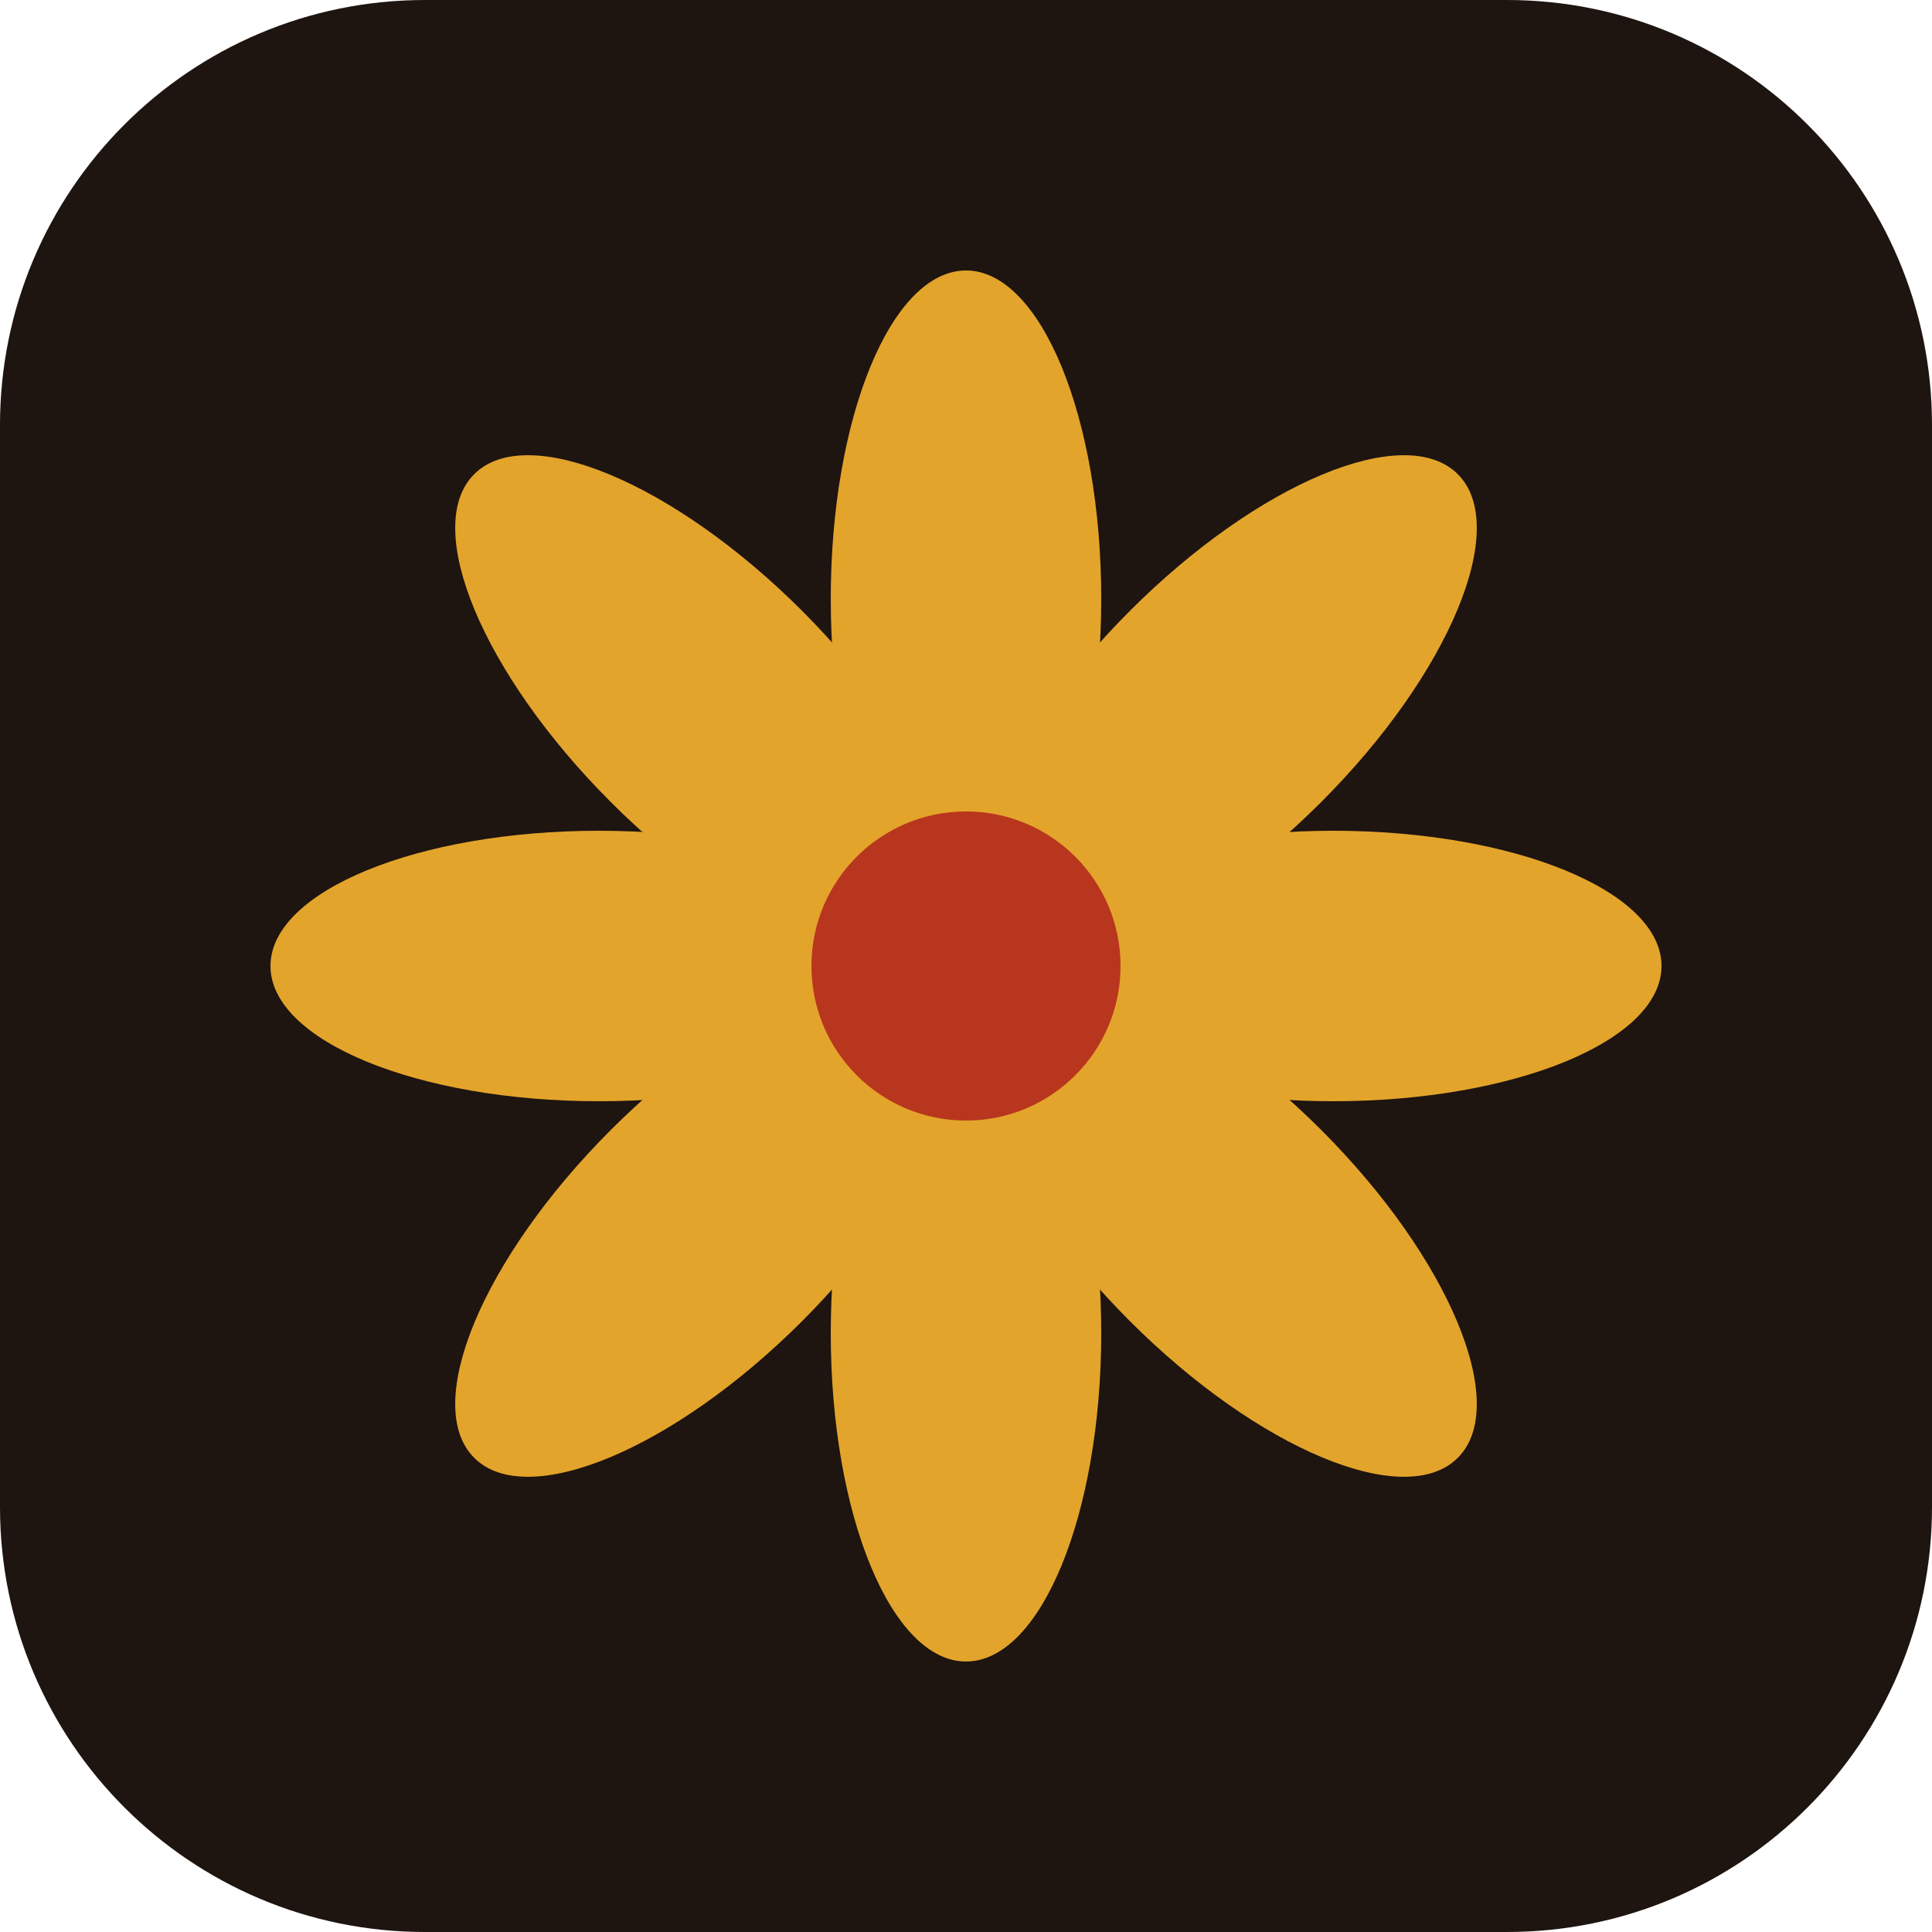
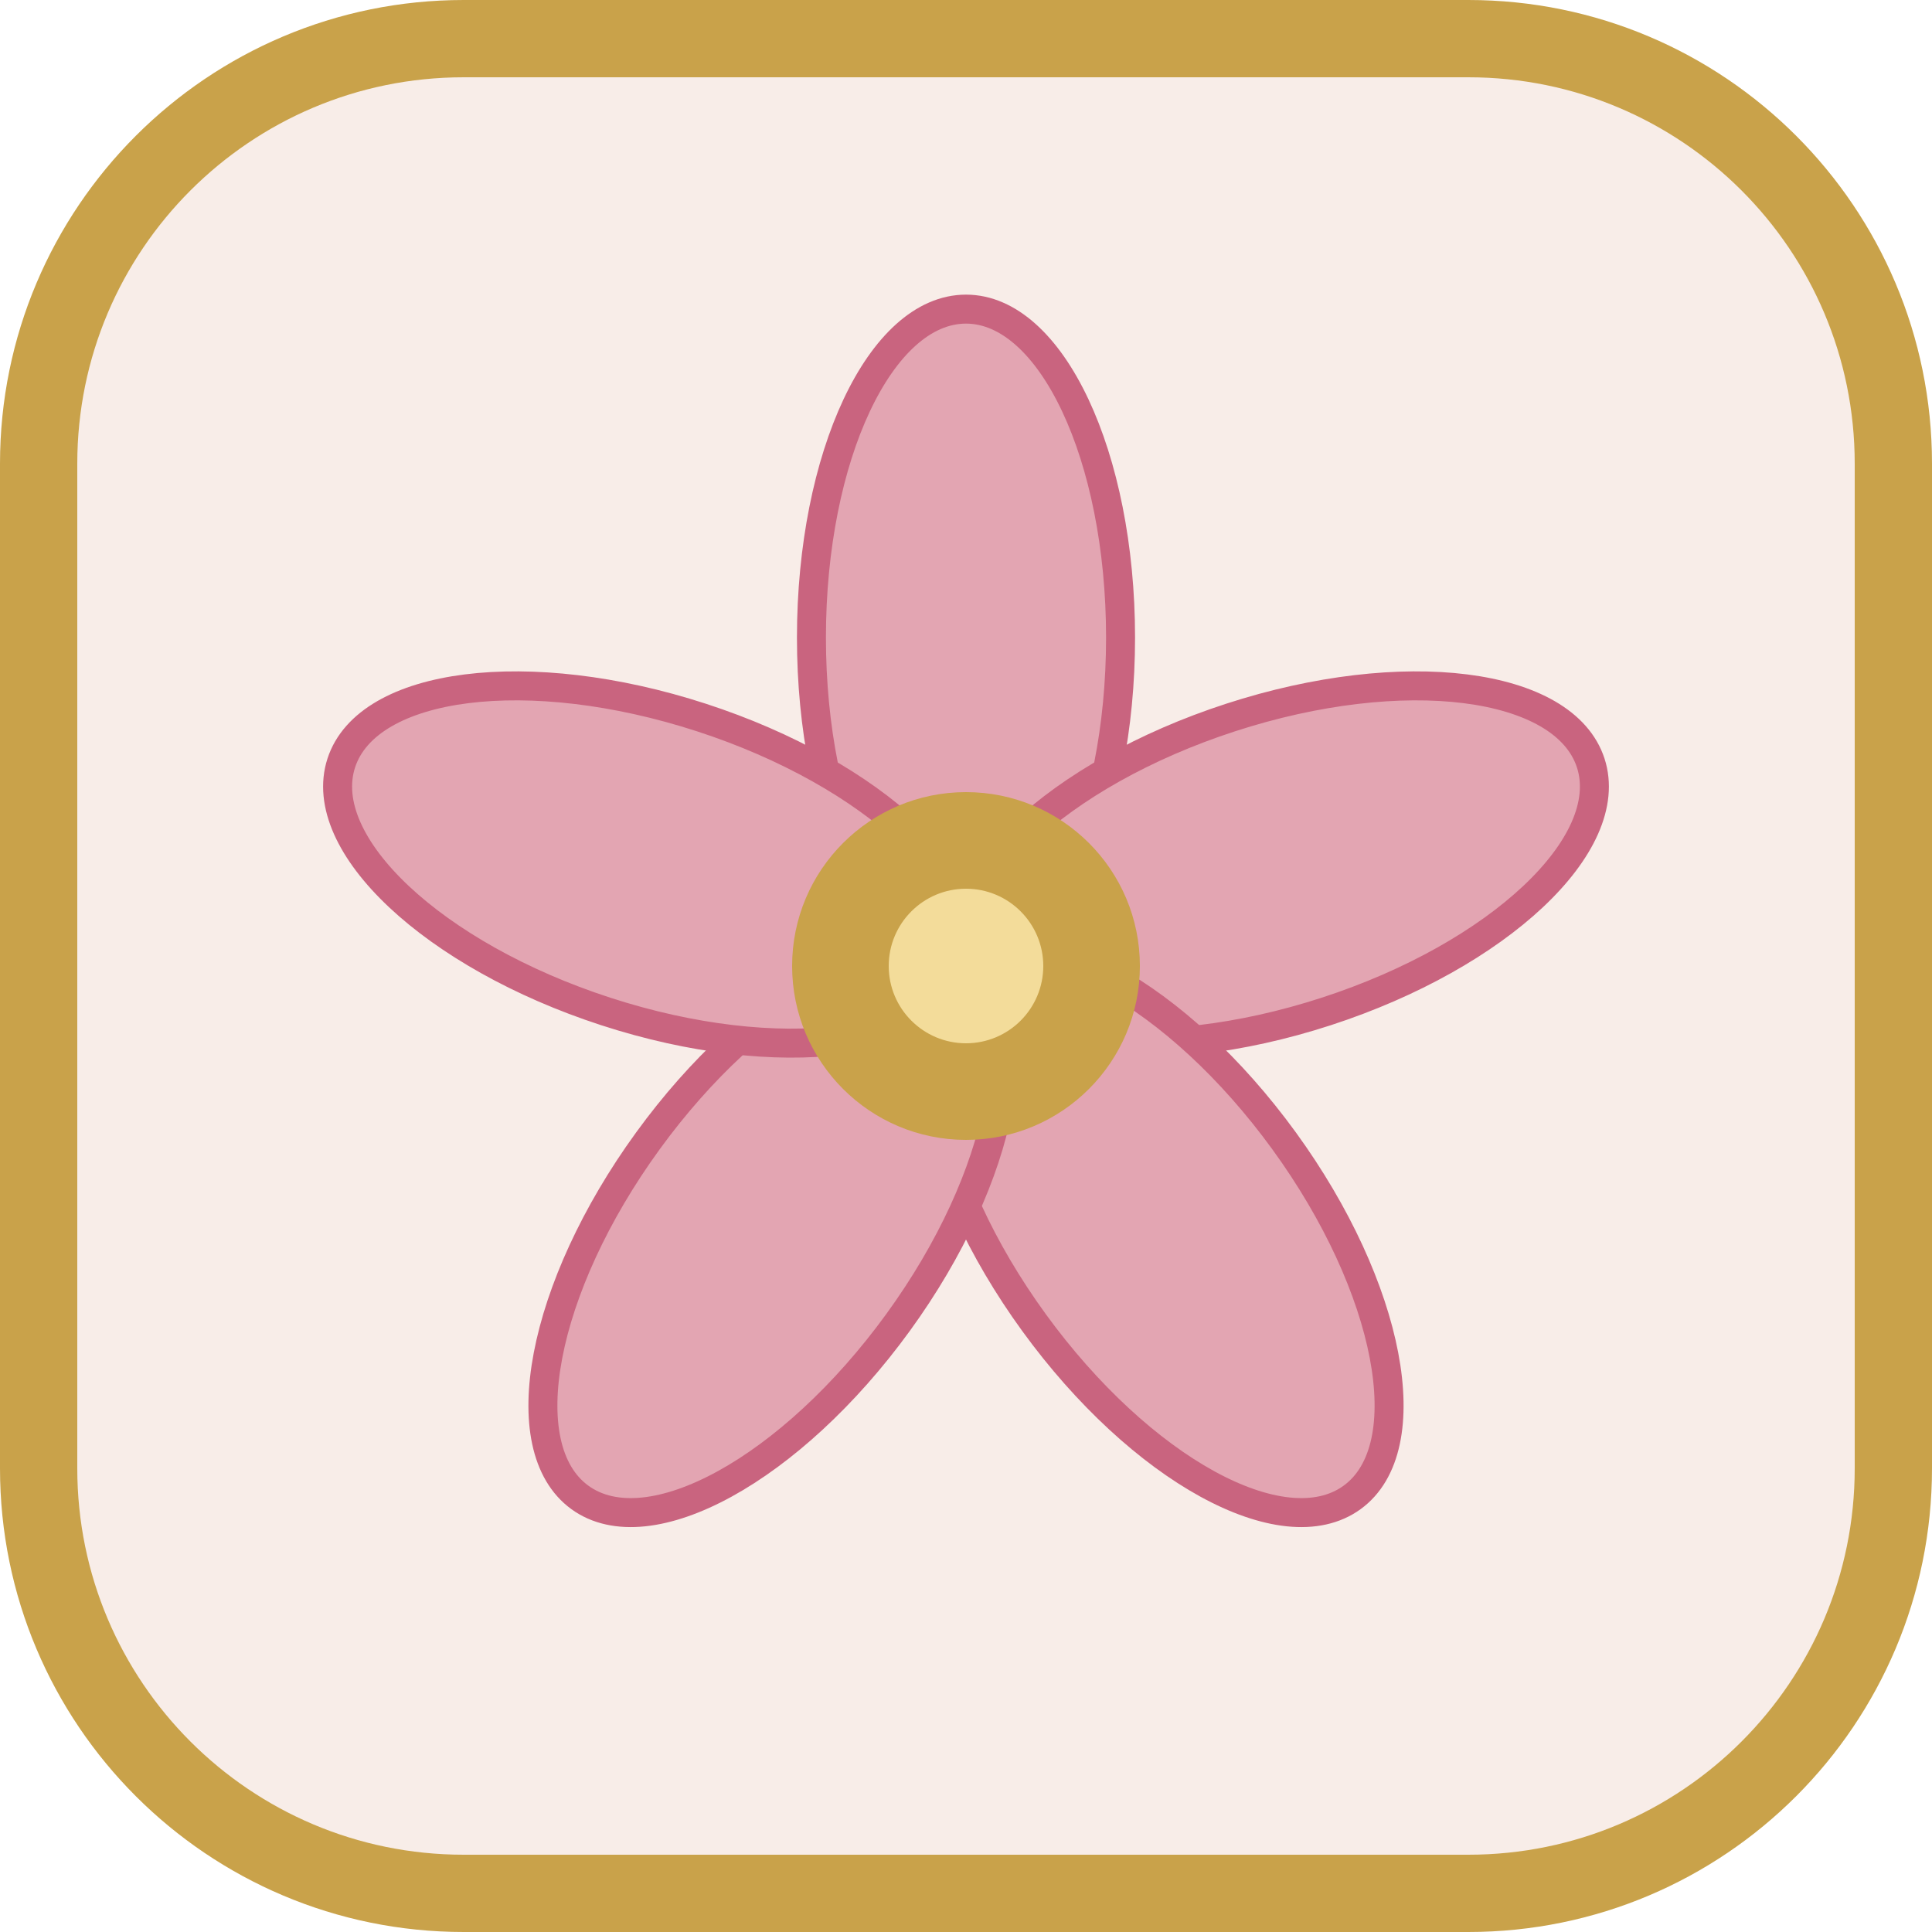
<svg xmlns="http://www.w3.org/2000/svg" viewBox="-50 -50 100 100">
-   <rect x="-50" y="-50" width="100" height="100" rx="22" fill="#1e1410" />
-   <g fill="#e3a42b">
-     <ellipse ry="17" rx="7" cy="-19" />
-     <ellipse ry="17" rx="7" cy="-19" transform="rotate(45)" />
-     <ellipse ry="17" rx="7" cy="-19" transform="rotate(90)" />
-     <ellipse ry="17" rx="7" cy="-19" transform="rotate(135)" />
-     <ellipse ry="17" rx="7" cy="-19" transform="rotate(180)" />
-     <ellipse ry="17" rx="7" cy="-19" transform="rotate(225)" />
-     <ellipse ry="17" rx="7" cy="-19" transform="rotate(270)" />
-     <ellipse ry="17" rx="7" cy="-19" transform="rotate(315)" />
+   <rect x="-48" y="-48" width="96" height="96" rx="22" fill="#f8ede8" stroke="#c9a24a" stroke-width="4" />
+   <g fill="#e3a5b2" stroke="#c9647f" stroke-width="1.5">
+     <ellipse ry="17" rx="8" cy="-17" />
+     <ellipse ry="17" rx="8" cy="-17" transform="rotate(72)" />
+     <ellipse ry="17" rx="8" cy="-17" transform="rotate(144)" />
+     <ellipse ry="17" rx="8" cy="-17" transform="rotate(216)" />
+     <ellipse ry="17" rx="8" cy="-17" transform="rotate(288)" />
  </g>
-   <circle r="8" fill="#b8361e" />
+   <circle r="9" fill="#c9a24a" />
+   <circle r="4" fill="#f3dc9a" />
</svg>
